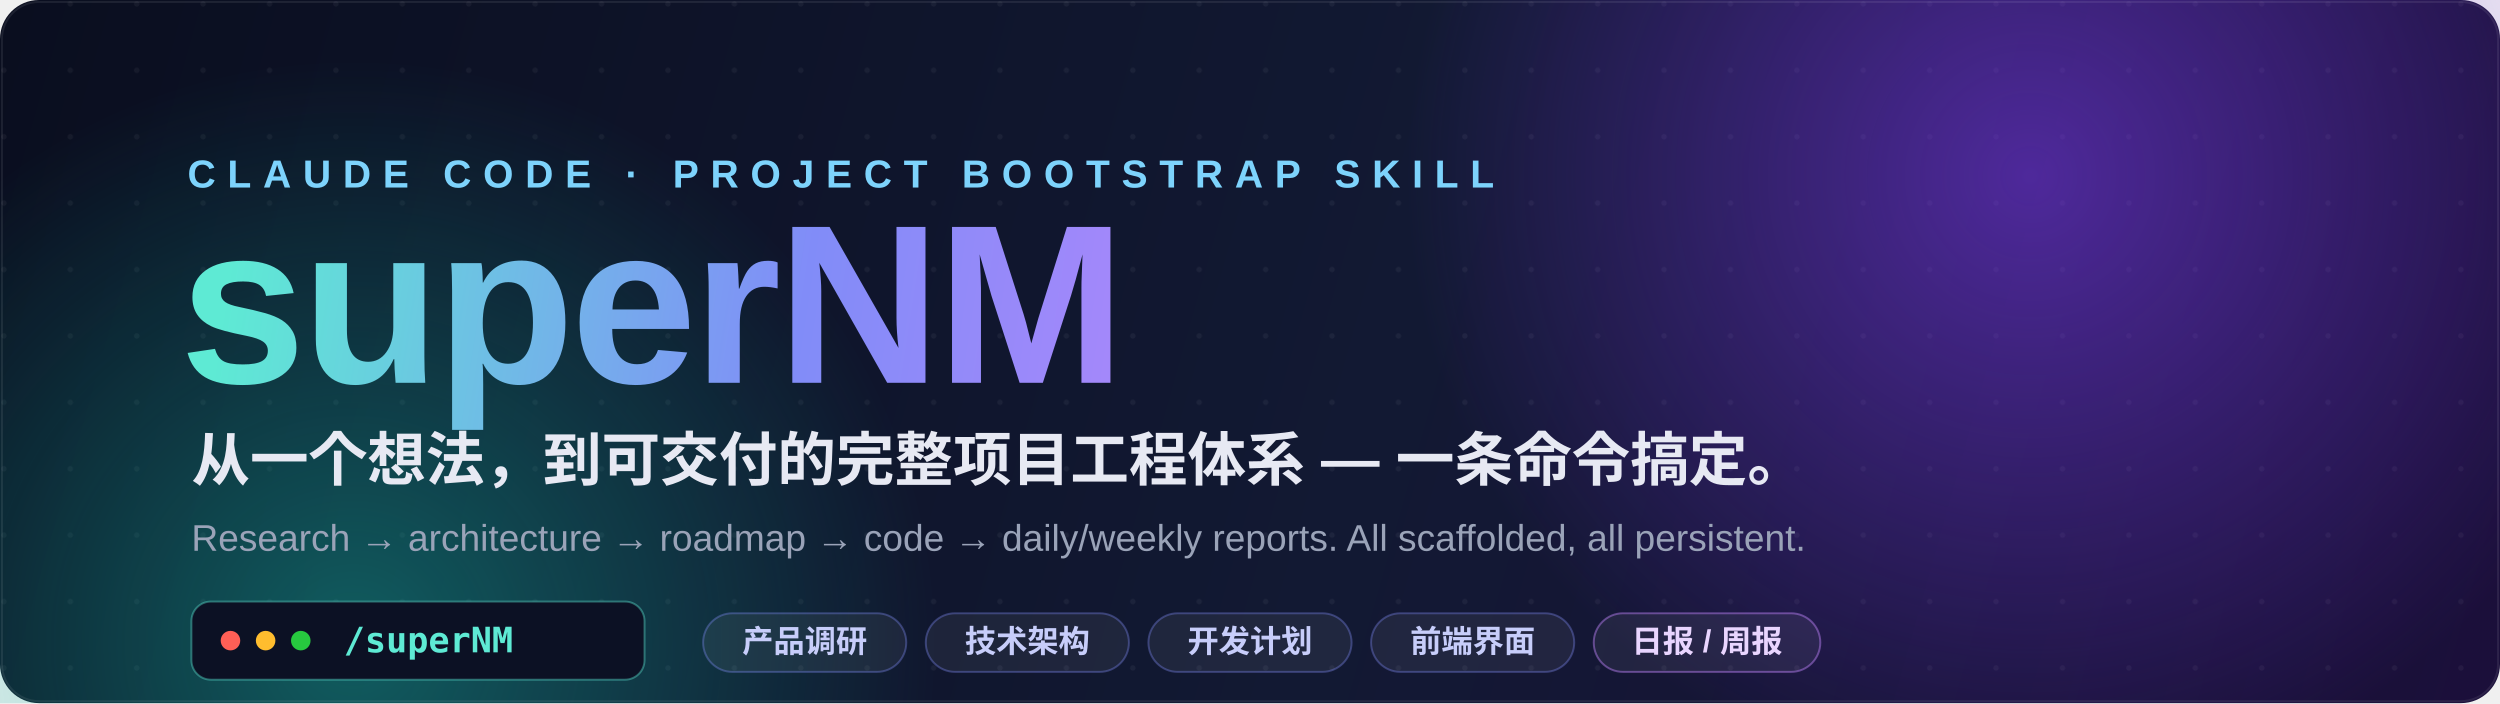
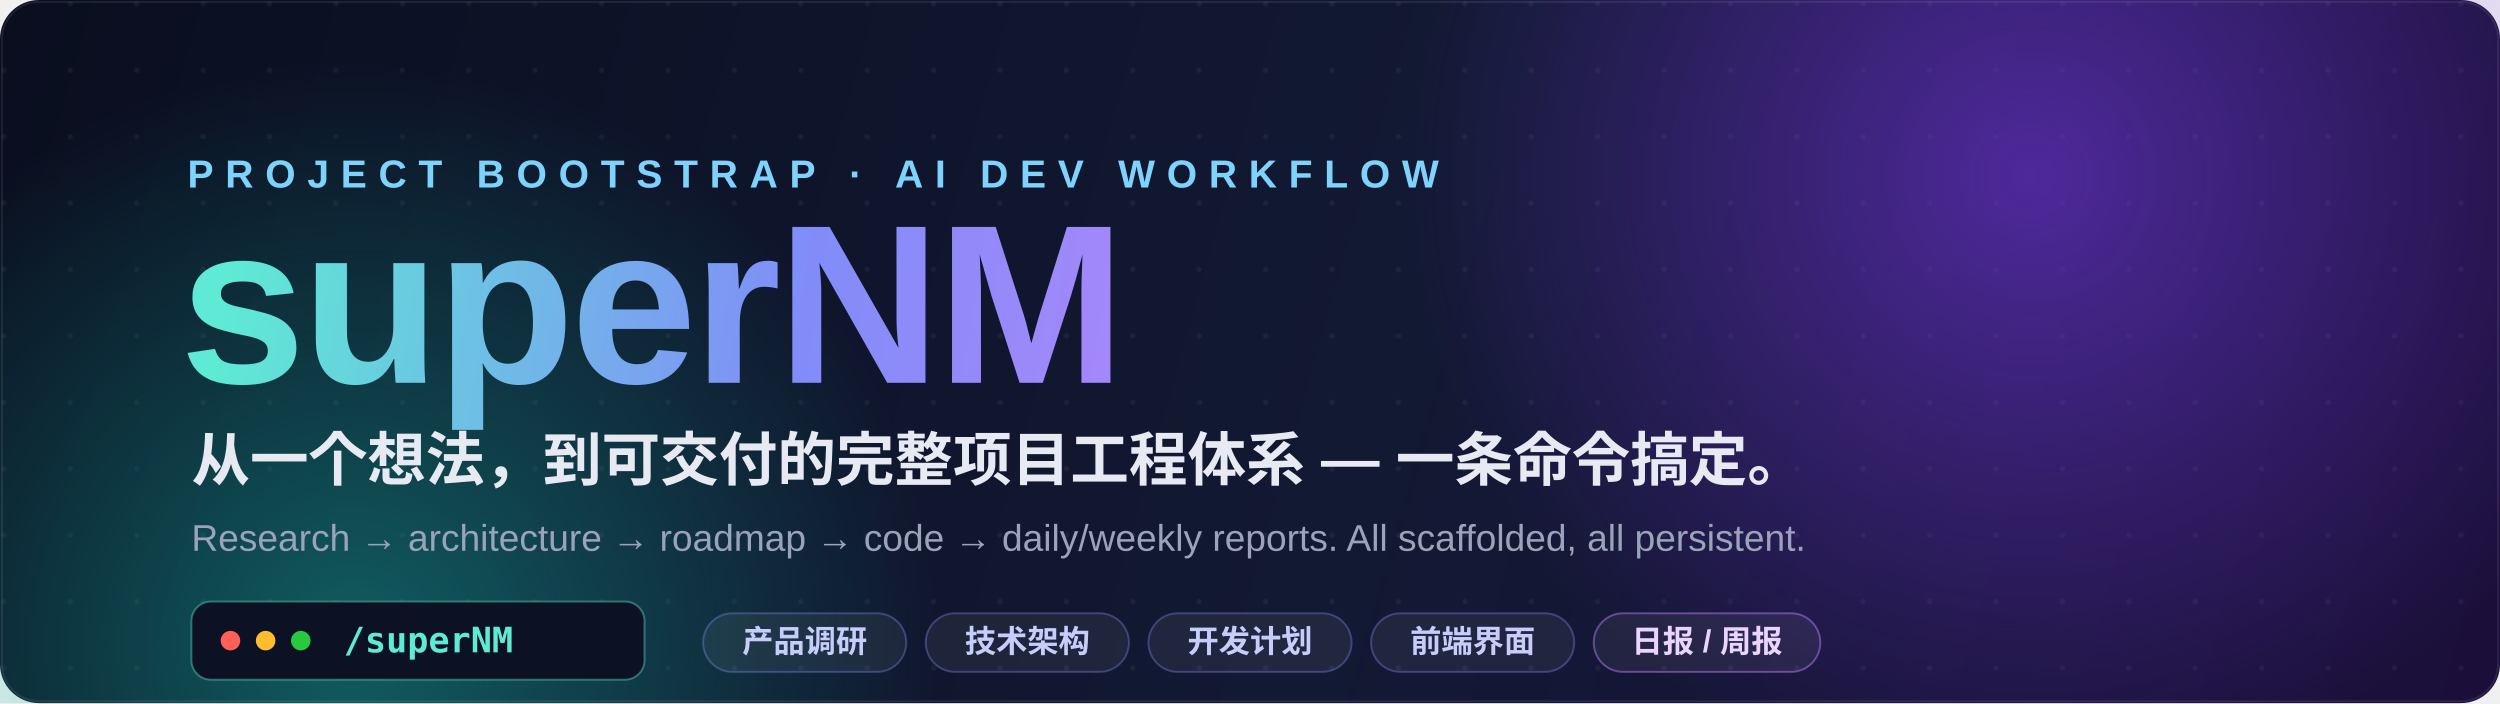
<svg xmlns="http://www.w3.org/2000/svg" width="1280" height="360" viewBox="0 0 1280 360" fill="none" role="img" aria-label="superNM — from idea to a shippable project, in one command">
  <defs>
    <linearGradient id="bg" x1="0" y1="0" x2="1280" y2="360" gradientUnits="userSpaceOnUse">
      <stop offset="0" stop-color="#0a0e1f" />
      <stop offset="0.55" stop-color="#121933" />
      <stop offset="1" stop-color="#1b0f3a" />
    </linearGradient>
    <linearGradient id="title" x1="120" y1="120" x2="700" y2="210" gradientUnits="userSpaceOnUse">
      <stop offset="0" stop-color="#5eead4" />
      <stop offset="0.5" stop-color="#818cf8" />
      <stop offset="1" stop-color="#c084fc" />
    </linearGradient>
    <radialGradient id="glow1" cx="0" cy="0" r="1" gradientTransform="translate(1040 90) scale(320)" gradientUnits="userSpaceOnUse">
      <stop offset="0" stop-color="#7c3aed" stop-opacity="0.55" />
      <stop offset="1" stop-color="#7c3aed" stop-opacity="0" />
    </radialGradient>
    <radialGradient id="glow2" cx="0" cy="0" r="1" gradientTransform="translate(180 330) scale(300)" gradientUnits="userSpaceOnUse">
      <stop offset="0" stop-color="#14b8a6" stop-opacity="0.45" />
      <stop offset="1" stop-color="#14b8a6" stop-opacity="0" />
    </radialGradient>
    <pattern id="dots" width="34" height="34" patternUnits="userSpaceOnUse">
      <circle cx="2" cy="2" r="1.4" fill="#ffffff" fill-opacity="0.05" />
    </pattern>
  </defs>
  <rect width="1280" height="360" rx="20" fill="url(#bg)" />
  <rect width="1280" height="360" rx="20" fill="url(#dots)" />
  <rect width="1280" height="360" fill="url(#glow1)" />
  <rect width="1280" height="360" fill="url(#glow2)" />
  <rect x="1" y="1" width="1278" height="358" rx="19" fill="none" stroke="#ffffff" stroke-opacity="0.08" />
  <g font-family="'Segoe UI', 'Helvetica Neue', Arial, sans-serif">
-     <text x="96" y="96" fill="#7dd3fc" font-size="20" letter-spacing="6" font-weight="600">CLAUDE CODE · PROJECT BOOTSTRAP SKILL</text>
+     <text x="96" y="96" fill="#7dd3fc" font-size="20" letter-spacing="6" font-weight="600">PROJECT BOOTSTRAP · AI DEV WORKFLOW</text>
    <text x="92" y="196" fill="url(#title)" font-size="116" font-weight="800" letter-spacing="-2">superNM</text>
    <text x="98" y="246" fill="#e7e9f3" font-size="30" font-weight="600">从一个想法，到可交付的完整项目工程体系 — 一条命令搞定。</text>
    <text x="98" y="282" fill="#9aa3b8" font-size="19">Research → architecture → roadmap → code → daily/weekly reports. All scaffolded, all persistent.</text>
  </g>
  <g transform="translate(98 308)">
    <rect width="232" height="40" rx="10" fill="#0c1124" stroke="#5eead4" stroke-opacity="0.4" />
    <circle cx="20" cy="20" r="5" fill="#ff5f56" />
    <circle cx="38" cy="20" r="5" fill="#ffbd2e" />
    <circle cx="56" cy="20" r="5" fill="#27c93f" />
    <text x="78" y="26" font-family="'SFMono-Regular', 'JetBrains Mono', Consolas, monospace" font-size="18" fill="#5eead4" font-weight="600">/superNM</text>
  </g>
  <g font-family="'Segoe UI', 'Helvetica Neue', Arial, sans-serif" font-size="16" font-weight="600">
    <g transform="translate(360 314)">
      <rect width="104" height="30" rx="15" fill="#ffffff" fill-opacity="0.06" stroke="#818cf8" stroke-opacity="0.35" />
      <text x="52" y="20" fill="#c7cdfa" text-anchor="middle">产品调研</text>
    </g>
    <g transform="translate(474 314)">
      <rect width="104" height="30" rx="15" fill="#ffffff" fill-opacity="0.06" stroke="#818cf8" stroke-opacity="0.35" />
      <text x="52" y="20" fill="#c7cdfa" text-anchor="middle">技术架构</text>
    </g>
    <g transform="translate(588 314)">
      <rect width="104" height="30" rx="15" fill="#ffffff" fill-opacity="0.06" stroke="#818cf8" stroke-opacity="0.35" />
      <text x="52" y="20" fill="#c7cdfa" text-anchor="middle">开发计划</text>
    </g>
    <g transform="translate(702 314)">
      <rect width="104" height="30" rx="15" fill="#ffffff" fill-opacity="0.06" stroke="#818cf8" stroke-opacity="0.35" />
      <text x="52" y="20" fill="#c7cdfa" text-anchor="middle">前端界面</text>
    </g>
    <g transform="translate(816 314)">
      <rect width="116" height="30" rx="15" fill="#ffffff" fill-opacity="0.06" stroke="#c084fc" stroke-opacity="0.45" />
      <text x="58" y="20" fill="#e9d5ff" text-anchor="middle">日报 / 周报</text>
    </g>
  </g>
</svg>
